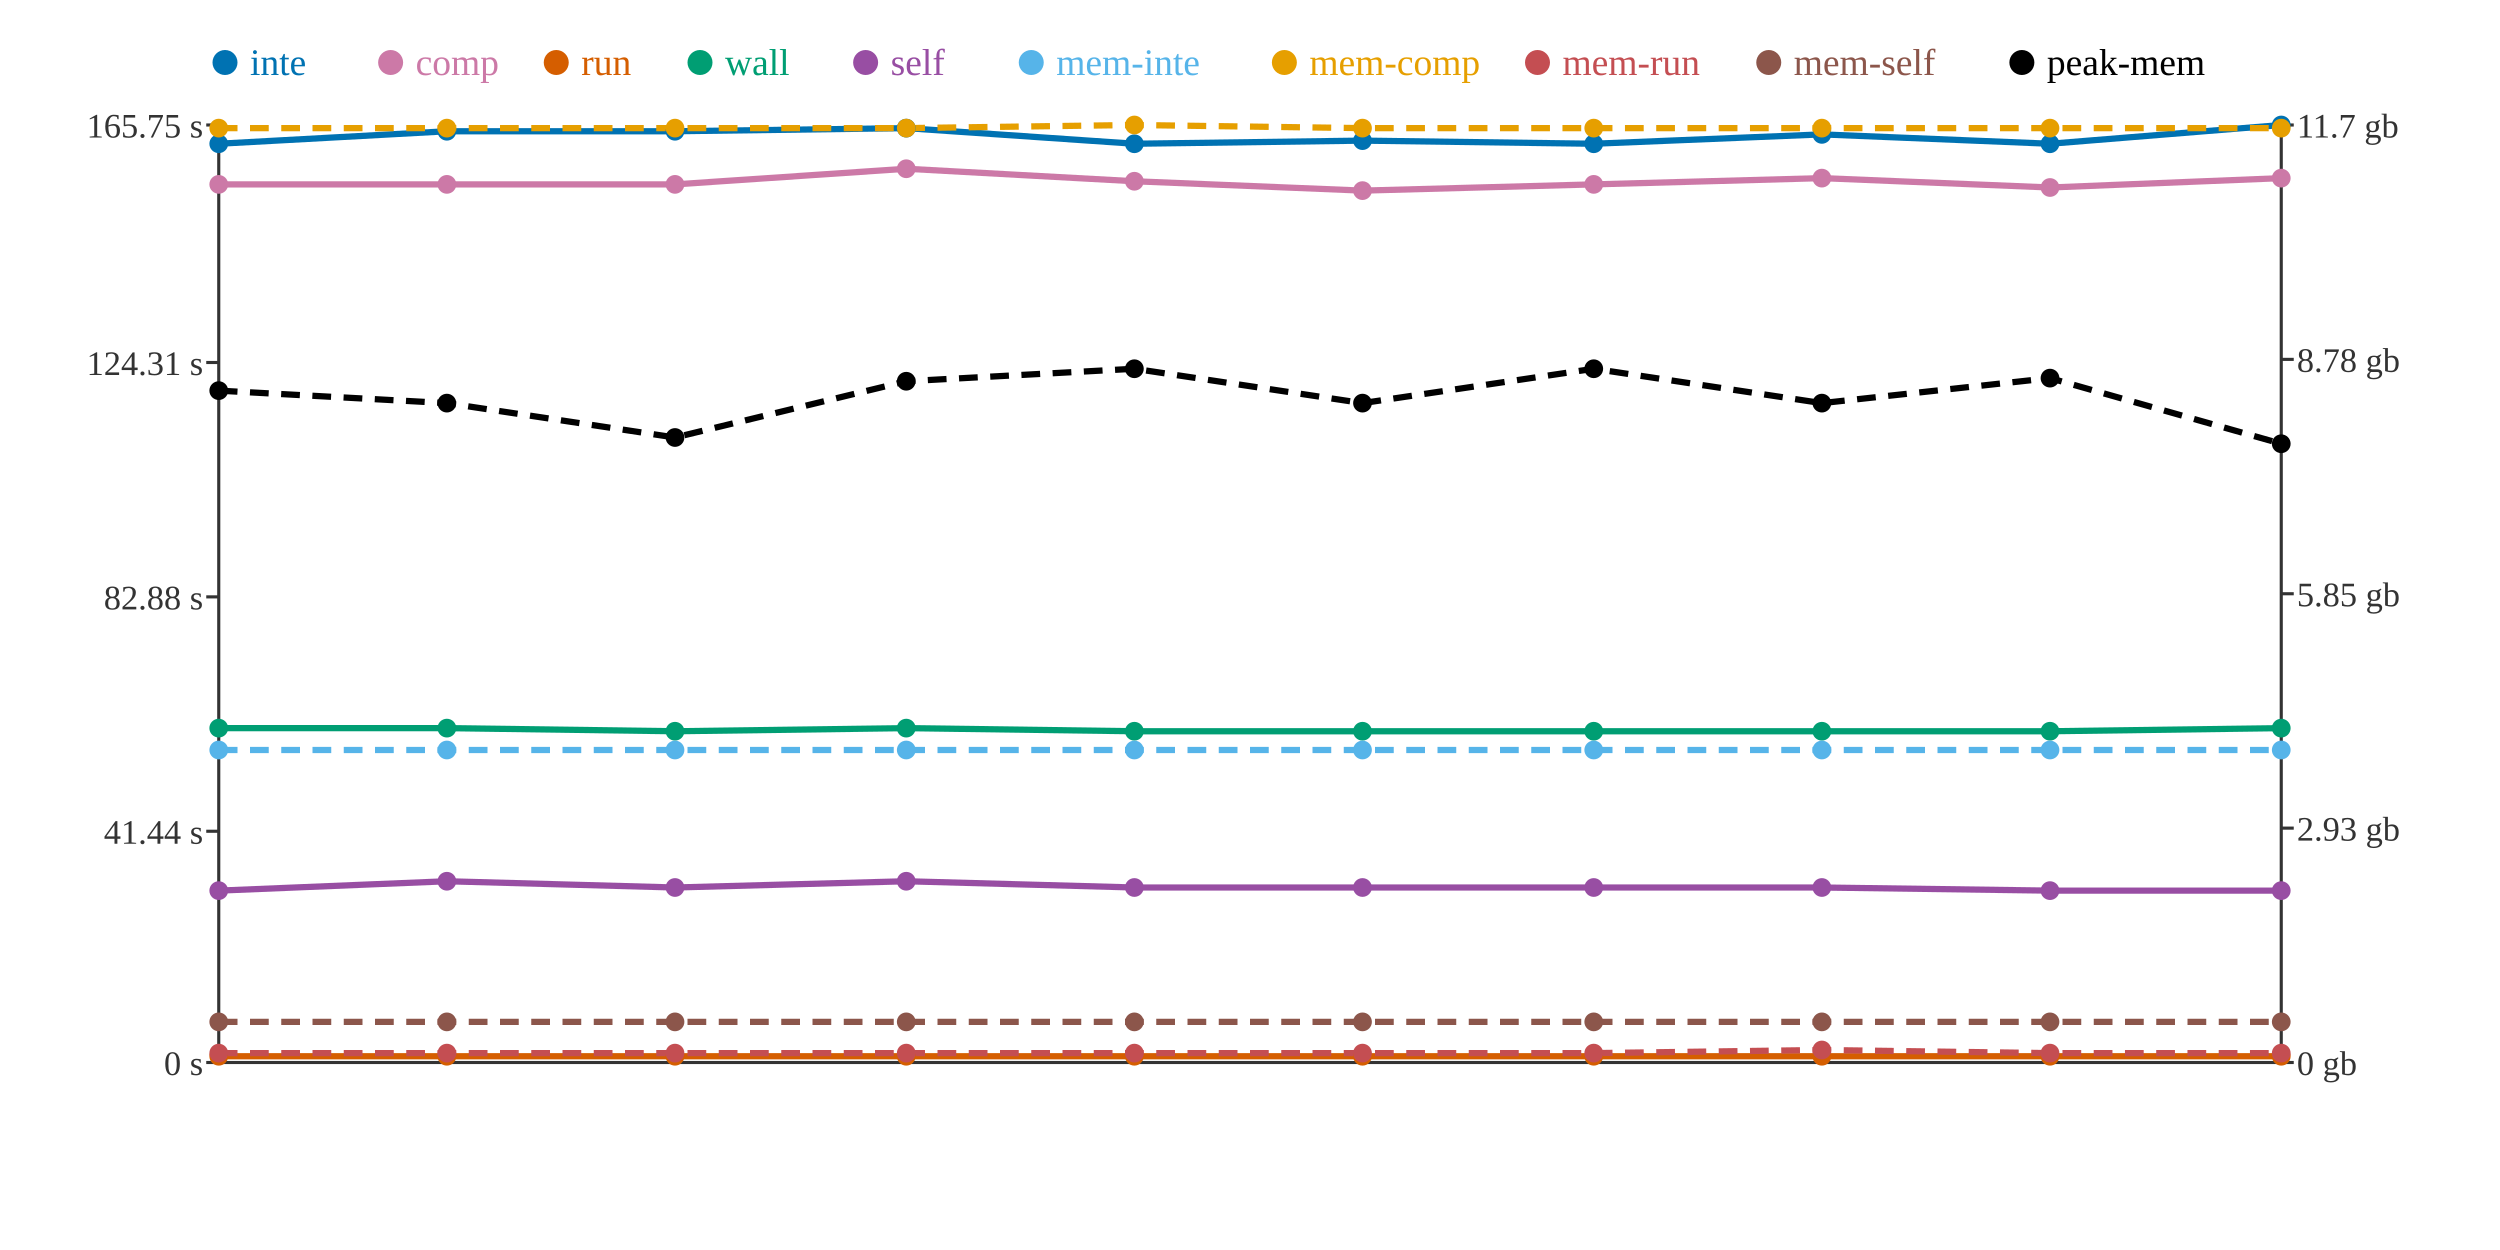
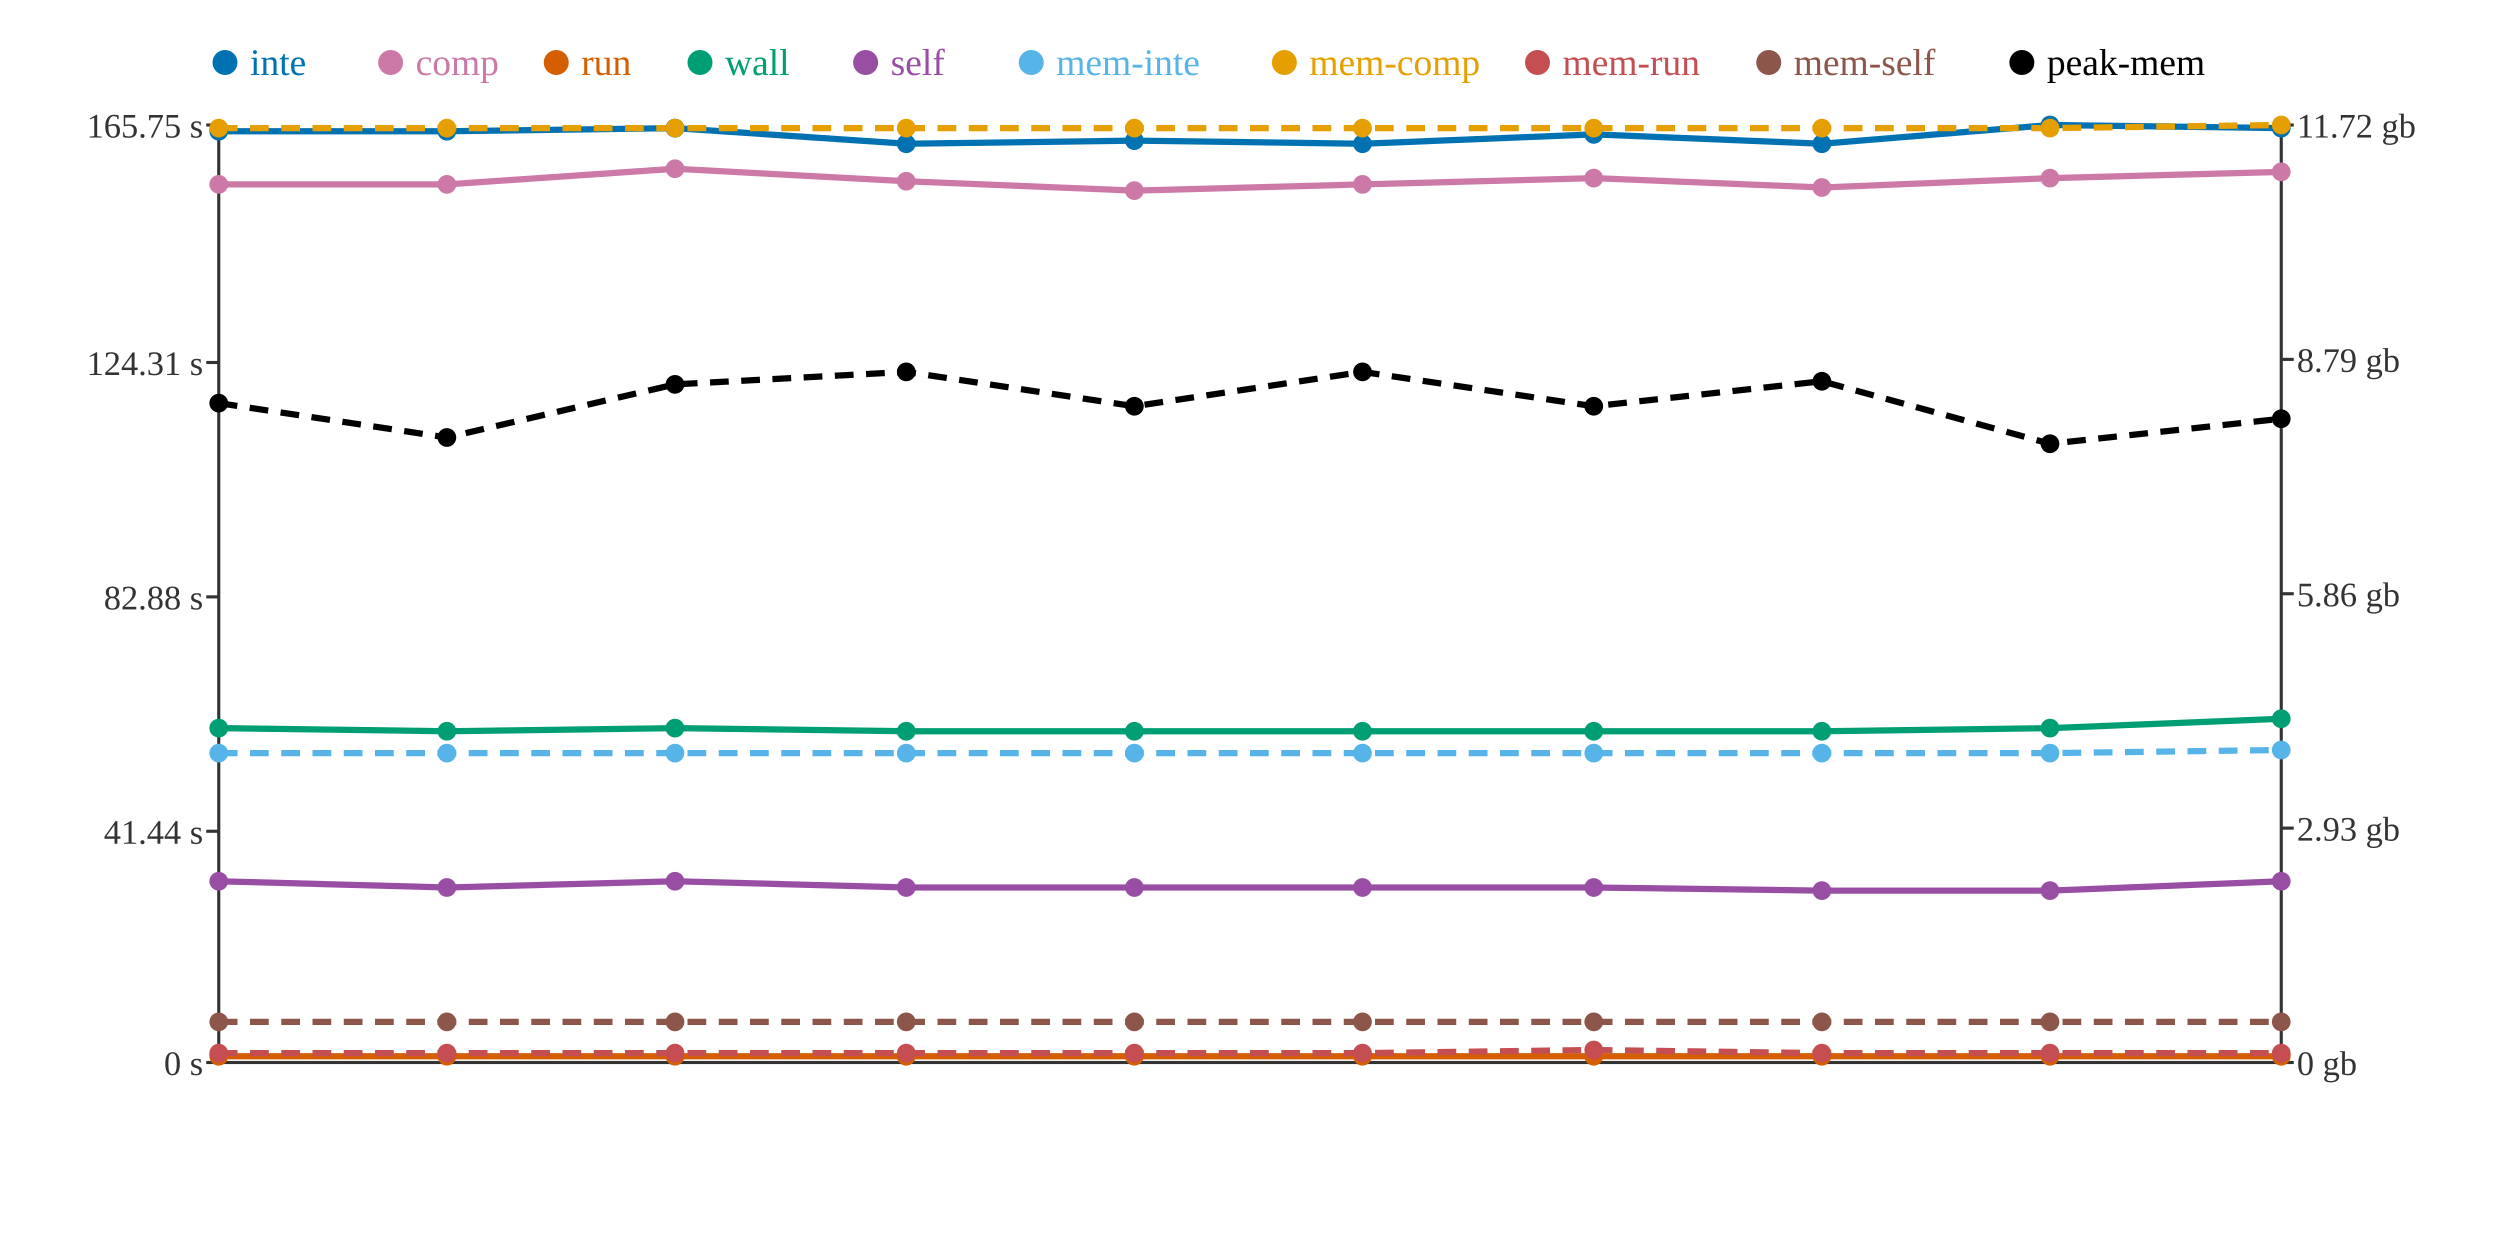
<svg xmlns="http://www.w3.org/2000/svg" width="800" height="400">
  <rect width="800" height="400" fill="white" />
  <line x1="70" y1="40" x2="70" y2="340" stroke="#333" stroke-width="1" />
  <line x1="70" y1="340" x2="730" y2="340" stroke="#333" stroke-width="1" />
  <line x1="730" y1="40" x2="730" y2="340" stroke="#333" stroke-width="1" />
  <line x1="66" y1="340" x2="70" y2="340" stroke="#333" stroke-width="1" />
  <text x="65" y="344" text-anchor="end" font-size="11" fill="#333">0 s</text>
  <line x1="66" y1="266" x2="70" y2="266" stroke="#333" stroke-width="1" />
  <text x="65" y="270" text-anchor="end" font-size="11" fill="#333">41.44 s</text>
  <line x1="66" y1="191" x2="70" y2="191" stroke="#333" stroke-width="1" />
  <text x="65" y="195" text-anchor="end" font-size="11" fill="#333">82.88 s</text>
  <line x1="66" y1="116" x2="70" y2="116" stroke="#333" stroke-width="1" />
  <text x="65" y="120" text-anchor="end" font-size="11" fill="#333">124.31 s</text>
  <line x1="66" y1="40" x2="70" y2="40" stroke="#333" stroke-width="1" />
  <text x="65" y="44" text-anchor="end" font-size="11" fill="#333">165.75 s</text>
  <line x1="730" y1="340" x2="734" y2="340" stroke="#333" stroke-width="1" />
  <text x="735" y="344" text-anchor="start" font-size="11" fill="#333">0 gb</text>
  <line x1="730" y1="265" x2="734" y2="265" stroke="#333" stroke-width="1" />
  <text x="735" y="269" text-anchor="start" font-size="11" fill="#333">2.93 gb</text>
  <line x1="730" y1="190" x2="734" y2="190" stroke="#333" stroke-width="1" />
-   <text x="735" y="194" text-anchor="start" font-size="11" fill="#333">5.85 gb</text>
+   <text x="735" y="194" text-anchor="start" font-size="11" fill="#333">5.86 gb</text>
  <line x1="730" y1="115" x2="734" y2="115" stroke="#333" stroke-width="1" />
-   <text x="735" y="119" text-anchor="start" font-size="11" fill="#333">8.78 gb</text>
+   <text x="735" y="119" text-anchor="start" font-size="11" fill="#333">8.79 gb</text>
  <line x1="730" y1="40" x2="734" y2="40" stroke="#333" stroke-width="1" />
-   <text x="735" y="44" text-anchor="start" font-size="11" fill="#333">11.7 gb</text>
-   <polyline points="70,46 143,42 216,42 290,41 363,46 436,45 510,46 583,43 656,46 730,40" fill="none" stroke="#0072B2" stroke-width="2" />
-   <polyline points="70,59 143,59 216,59 290,54 363,58 436,61 510,59 583,57 656,60 730,57" fill="none" stroke="#CC79A7" stroke-width="2" />
+   <text x="735" y="44" text-anchor="start" font-size="11" fill="#333">11.72 gb</text>
+   <polyline points="70,42 143,42 216,41 290,46 363,45 436,46 510,43 583,46 656,40 730,41" fill="none" stroke="#0072B2" stroke-width="2" />
+   <polyline points="70,59 143,59 216,54 290,58 363,61 436,59 510,57 583,60 656,57 730,55" fill="none" stroke="#CC79A7" stroke-width="2" />
  <polyline points="70,338 143,338 216,338 290,338 363,338 436,338 510,338 583,338 656,338 730,338" fill="none" stroke="#D55E00" stroke-width="2" />
-   <polyline points="70,233 143,233 216,234 290,233 363,234 436,234 510,234 583,234 656,234 730,233" fill="none" stroke="#009E73" stroke-width="2" />
-   <polyline points="70,285 143,282 216,284 290,282 363,284 436,284 510,284 583,284 656,285 730,285" fill="none" stroke="#984EA3" stroke-width="2" />
-   <polyline points="70,240 143,240 216,240 290,240 363,240 436,240 510,240 583,240 656,240 730,240" fill="none" stroke="#56B4E9" stroke-width="2" stroke-dasharray="6 4" />
-   <polyline points="70,41 143,41 216,41 290,41 363,40 436,41 510,41 583,41 656,41 730,41" fill="none" stroke="#E69F00" stroke-width="2" stroke-dasharray="6 4" />
-   <polyline points="70,337 143,337 216,337 290,337 363,337 436,337 510,337 583,336 656,337 730,337" fill="none" stroke="#C44E52" stroke-width="2" stroke-dasharray="6 4" />
+   <polyline points="70,233 143,234 216,233 290,234 363,234 436,234 510,234 583,234 656,233 730,230" fill="none" stroke="#009E73" stroke-width="2" />
+   <polyline points="70,282 143,284 216,282 290,284 363,284 436,284 510,284 583,285 656,285 730,282" fill="none" stroke="#984EA3" stroke-width="2" />
+   <polyline points="70,241 143,241 216,241 290,241 363,241 436,241 510,241 583,241 656,241 730,240" fill="none" stroke="#56B4E9" stroke-width="2" stroke-dasharray="6 4" />
+   <polyline points="70,41 143,41 216,41 290,41 363,41 436,41 510,41 583,41 656,41 730,40" fill="none" stroke="#E69F00" stroke-width="2" stroke-dasharray="6 4" />
+   <polyline points="70,337 143,337 216,337 290,337 363,337 436,337 510,336 583,337 656,337 730,337" fill="none" stroke="#C44E52" stroke-width="2" stroke-dasharray="6 4" />
  <polyline points="70,327 143,327 216,327 290,327 363,327 436,327 510,327 583,327 656,327 730,327" fill="none" stroke="#8C564B" stroke-width="2" stroke-dasharray="6 4" />
-   <polyline points="70,125 143,129 216,140 290,122 363,118 436,129 510,118 583,129 656,121 730,142" fill="none" stroke="#000000" stroke-width="2" stroke-dasharray="6 4" />
-   <circle cx="70" cy="46" r="3" fill="#0072B2" />
+   <polyline points="70,129 143,140 216,123 290,119 363,130 436,119 510,130 583,122 656,142 730,134" fill="none" stroke="#000000" stroke-width="2" stroke-dasharray="6 4" />
+   <circle cx="70" cy="42" r="3" fill="#0072B2" />
  <circle cx="70" cy="59" r="3" fill="#CC79A7" />
  <circle cx="70" cy="338" r="3" fill="#D55E00" />
  <circle cx="70" cy="233" r="3" fill="#009E73" />
-   <circle cx="70" cy="285" r="3" fill="#984EA3" />
-   <circle cx="70" cy="240" r="3" fill="#56B4E9" />
+   <circle cx="70" cy="282" r="3" fill="#984EA3" />
+   <circle cx="70" cy="241" r="3" fill="#56B4E9" />
  <circle cx="70" cy="41" r="3" fill="#E69F00" />
  <circle cx="70" cy="337" r="3" fill="#C44E52" />
  <circle cx="70" cy="327" r="3" fill="#8C564B" />
-   <circle cx="70" cy="125" r="3" fill="#000000" />
+   <circle cx="70" cy="129" r="3" fill="#000000" />
  <circle cx="143" cy="42" r="3" fill="#0072B2" />
  <circle cx="143" cy="59" r="3" fill="#CC79A7" />
  <circle cx="143" cy="338" r="3" fill="#D55E00" />
-   <circle cx="143" cy="233" r="3" fill="#009E73" />
-   <circle cx="143" cy="282" r="3" fill="#984EA3" />
-   <circle cx="143" cy="240" r="3" fill="#56B4E9" />
+   <circle cx="143" cy="234" r="3" fill="#009E73" />
+   <circle cx="143" cy="284" r="3" fill="#984EA3" />
+   <circle cx="143" cy="241" r="3" fill="#56B4E9" />
  <circle cx="143" cy="41" r="3" fill="#E69F00" />
  <circle cx="143" cy="337" r="3" fill="#C44E52" />
  <circle cx="143" cy="327" r="3" fill="#8C564B" />
-   <circle cx="143" cy="129" r="3" fill="#000000" />
-   <circle cx="216" cy="42" r="3" fill="#0072B2" />
-   <circle cx="216" cy="59" r="3" fill="#CC79A7" />
+   <circle cx="143" cy="140" r="3" fill="#000000" />
+   <circle cx="216" cy="41" r="3" fill="#0072B2" />
+   <circle cx="216" cy="54" r="3" fill="#CC79A7" />
  <circle cx="216" cy="338" r="3" fill="#D55E00" />
-   <circle cx="216" cy="234" r="3" fill="#009E73" />
-   <circle cx="216" cy="284" r="3" fill="#984EA3" />
-   <circle cx="216" cy="240" r="3" fill="#56B4E9" />
+   <circle cx="216" cy="233" r="3" fill="#009E73" />
+   <circle cx="216" cy="282" r="3" fill="#984EA3" />
+   <circle cx="216" cy="241" r="3" fill="#56B4E9" />
  <circle cx="216" cy="41" r="3" fill="#E69F00" />
  <circle cx="216" cy="337" r="3" fill="#C44E52" />
  <circle cx="216" cy="327" r="3" fill="#8C564B" />
-   <circle cx="216" cy="140" r="3" fill="#000000" />
-   <circle cx="290" cy="41" r="3" fill="#0072B2" />
-   <circle cx="290" cy="54" r="3" fill="#CC79A7" />
+   <circle cx="216" cy="123" r="3" fill="#000000" />
+   <circle cx="290" cy="46" r="3" fill="#0072B2" />
+   <circle cx="290" cy="58" r="3" fill="#CC79A7" />
  <circle cx="290" cy="338" r="3" fill="#D55E00" />
-   <circle cx="290" cy="233" r="3" fill="#009E73" />
-   <circle cx="290" cy="282" r="3" fill="#984EA3" />
-   <circle cx="290" cy="240" r="3" fill="#56B4E9" />
+   <circle cx="290" cy="234" r="3" fill="#009E73" />
+   <circle cx="290" cy="284" r="3" fill="#984EA3" />
+   <circle cx="290" cy="241" r="3" fill="#56B4E9" />
  <circle cx="290" cy="41" r="3" fill="#E69F00" />
  <circle cx="290" cy="337" r="3" fill="#C44E52" />
  <circle cx="290" cy="327" r="3" fill="#8C564B" />
-   <circle cx="290" cy="122" r="3" fill="#000000" />
-   <circle cx="363" cy="46" r="3" fill="#0072B2" />
-   <circle cx="363" cy="58" r="3" fill="#CC79A7" />
+   <circle cx="290" cy="119" r="3" fill="#000000" />
+   <circle cx="363" cy="45" r="3" fill="#0072B2" />
+   <circle cx="363" cy="61" r="3" fill="#CC79A7" />
  <circle cx="363" cy="338" r="3" fill="#D55E00" />
  <circle cx="363" cy="234" r="3" fill="#009E73" />
  <circle cx="363" cy="284" r="3" fill="#984EA3" />
-   <circle cx="363" cy="240" r="3" fill="#56B4E9" />
-   <circle cx="363" cy="40" r="3" fill="#E69F00" />
+   <circle cx="363" cy="241" r="3" fill="#56B4E9" />
+   <circle cx="363" cy="41" r="3" fill="#E69F00" />
  <circle cx="363" cy="337" r="3" fill="#C44E52" />
  <circle cx="363" cy="327" r="3" fill="#8C564B" />
-   <circle cx="363" cy="118" r="3" fill="#000000" />
-   <circle cx="436" cy="45" r="3" fill="#0072B2" />
-   <circle cx="436" cy="61" r="3" fill="#CC79A7" />
+   <circle cx="363" cy="130" r="3" fill="#000000" />
+   <circle cx="436" cy="46" r="3" fill="#0072B2" />
+   <circle cx="436" cy="59" r="3" fill="#CC79A7" />
  <circle cx="436" cy="338" r="3" fill="#D55E00" />
  <circle cx="436" cy="234" r="3" fill="#009E73" />
  <circle cx="436" cy="284" r="3" fill="#984EA3" />
-   <circle cx="436" cy="240" r="3" fill="#56B4E9" />
+   <circle cx="436" cy="241" r="3" fill="#56B4E9" />
  <circle cx="436" cy="41" r="3" fill="#E69F00" />
  <circle cx="436" cy="337" r="3" fill="#C44E52" />
  <circle cx="436" cy="327" r="3" fill="#8C564B" />
-   <circle cx="436" cy="129" r="3" fill="#000000" />
-   <circle cx="510" cy="46" r="3" fill="#0072B2" />
-   <circle cx="510" cy="59" r="3" fill="#CC79A7" />
+   <circle cx="436" cy="119" r="3" fill="#000000" />
+   <circle cx="510" cy="43" r="3" fill="#0072B2" />
+   <circle cx="510" cy="57" r="3" fill="#CC79A7" />
  <circle cx="510" cy="338" r="3" fill="#D55E00" />
  <circle cx="510" cy="234" r="3" fill="#009E73" />
  <circle cx="510" cy="284" r="3" fill="#984EA3" />
-   <circle cx="510" cy="240" r="3" fill="#56B4E9" />
+   <circle cx="510" cy="241" r="3" fill="#56B4E9" />
  <circle cx="510" cy="41" r="3" fill="#E69F00" />
-   <circle cx="510" cy="337" r="3" fill="#C44E52" />
+   <circle cx="510" cy="336" r="3" fill="#C44E52" />
  <circle cx="510" cy="327" r="3" fill="#8C564B" />
-   <circle cx="510" cy="118" r="3" fill="#000000" />
-   <circle cx="583" cy="43" r="3" fill="#0072B2" />
-   <circle cx="583" cy="57" r="3" fill="#CC79A7" />
+   <circle cx="510" cy="130" r="3" fill="#000000" />
+   <circle cx="583" cy="46" r="3" fill="#0072B2" />
+   <circle cx="583" cy="60" r="3" fill="#CC79A7" />
  <circle cx="583" cy="338" r="3" fill="#D55E00" />
  <circle cx="583" cy="234" r="3" fill="#009E73" />
-   <circle cx="583" cy="284" r="3" fill="#984EA3" />
-   <circle cx="583" cy="240" r="3" fill="#56B4E9" />
+   <circle cx="583" cy="285" r="3" fill="#984EA3" />
+   <circle cx="583" cy="241" r="3" fill="#56B4E9" />
  <circle cx="583" cy="41" r="3" fill="#E69F00" />
-   <circle cx="583" cy="336" r="3" fill="#C44E52" />
+   <circle cx="583" cy="337" r="3" fill="#C44E52" />
  <circle cx="583" cy="327" r="3" fill="#8C564B" />
-   <circle cx="583" cy="129" r="3" fill="#000000" />
-   <circle cx="656" cy="46" r="3" fill="#0072B2" />
-   <circle cx="656" cy="60" r="3" fill="#CC79A7" />
+   <circle cx="583" cy="122" r="3" fill="#000000" />
+   <circle cx="656" cy="40" r="3" fill="#0072B2" />
+   <circle cx="656" cy="57" r="3" fill="#CC79A7" />
  <circle cx="656" cy="338" r="3" fill="#D55E00" />
-   <circle cx="656" cy="234" r="3" fill="#009E73" />
+   <circle cx="656" cy="233" r="3" fill="#009E73" />
  <circle cx="656" cy="285" r="3" fill="#984EA3" />
-   <circle cx="656" cy="240" r="3" fill="#56B4E9" />
+   <circle cx="656" cy="241" r="3" fill="#56B4E9" />
  <circle cx="656" cy="41" r="3" fill="#E69F00" />
  <circle cx="656" cy="337" r="3" fill="#C44E52" />
  <circle cx="656" cy="327" r="3" fill="#8C564B" />
-   <circle cx="656" cy="121" r="3" fill="#000000" />
-   <circle cx="730" cy="40" r="3" fill="#0072B2" />
-   <circle cx="730" cy="57" r="3" fill="#CC79A7" />
+   <circle cx="656" cy="142" r="3" fill="#000000" />
+   <circle cx="730" cy="41" r="3" fill="#0072B2" />
+   <circle cx="730" cy="55" r="3" fill="#CC79A7" />
  <circle cx="730" cy="338" r="3" fill="#D55E00" />
-   <circle cx="730" cy="233" r="3" fill="#009E73" />
-   <circle cx="730" cy="285" r="3" fill="#984EA3" />
+   <circle cx="730" cy="230" r="3" fill="#009E73" />
+   <circle cx="730" cy="282" r="3" fill="#984EA3" />
  <circle cx="730" cy="240" r="3" fill="#56B4E9" />
-   <circle cx="730" cy="41" r="3" fill="#E69F00" />
+   <circle cx="730" cy="40" r="3" fill="#E69F00" />
  <circle cx="730" cy="337" r="3" fill="#C44E52" />
  <circle cx="730" cy="327" r="3" fill="#8C564B" />
-   <circle cx="730" cy="142" r="3" fill="#000000" />
+   <circle cx="730" cy="134" r="3" fill="#000000" />
  <circle cx="72" cy="20" r="4" fill="#0072B2" />
  <text x="80" y="24" text-anchor="start" font-size="12" fill="#0072B2">inte</text>
  <circle cx="125" cy="20" r="4" fill="#CC79A7" />
  <text x="133" y="24" text-anchor="start" font-size="12" fill="#CC79A7">comp</text>
  <circle cx="178" cy="20" r="4" fill="#D55E00" />
  <text x="186" y="24" text-anchor="start" font-size="12" fill="#D55E00">run</text>
  <circle cx="224" cy="20" r="4" fill="#009E73" />
  <text x="232" y="24" text-anchor="start" font-size="12" fill="#009E73">wall</text>
  <circle cx="277" cy="20" r="4" fill="#984EA3" />
  <text x="285" y="24" text-anchor="start" font-size="12" fill="#984EA3">self</text>
  <circle cx="330" cy="20" r="4" fill="#56B4E9" />
  <text x="338" y="24" text-anchor="start" font-size="12" fill="#56B4E9">mem-inte</text>
  <circle cx="411" cy="20" r="4" fill="#E69F00" />
  <text x="419" y="24" text-anchor="start" font-size="12" fill="#E69F00">mem-comp</text>
  <circle cx="492" cy="20" r="4" fill="#C44E52" />
  <text x="500" y="24" text-anchor="start" font-size="12" fill="#C44E52">mem-run</text>
  <circle cx="566" cy="20" r="4" fill="#8C564B" />
  <text x="574" y="24" text-anchor="start" font-size="12" fill="#8C564B">mem-self</text>
  <circle cx="647" cy="20" r="4" fill="#000000" />
  <text x="655" y="24" text-anchor="start" font-size="12" fill="#000000">peak-mem</text>
</svg>
